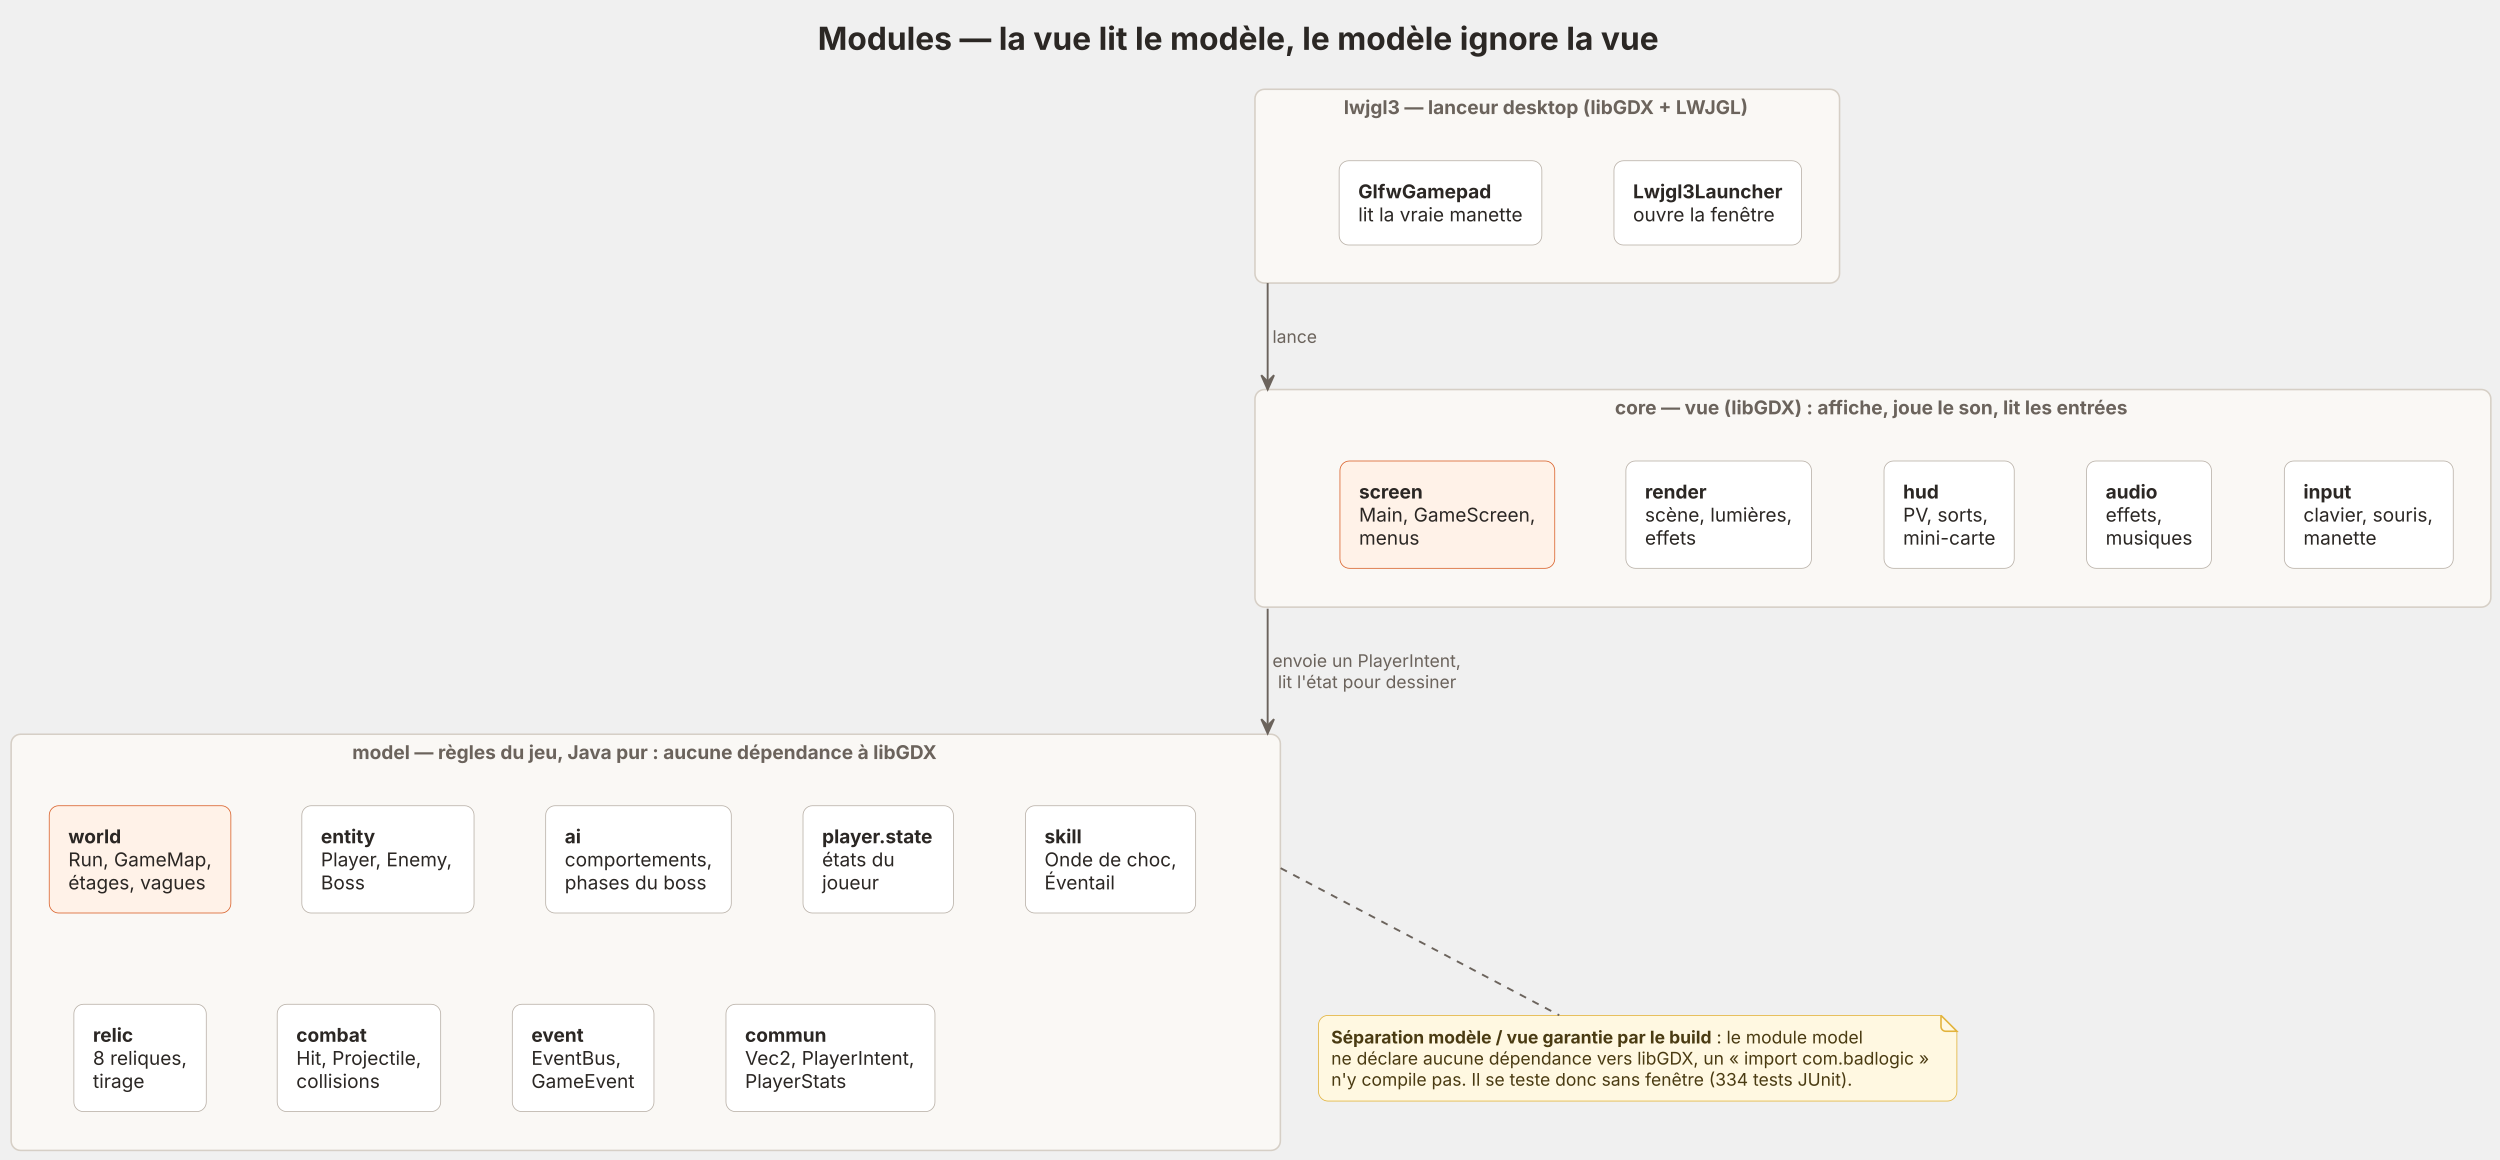
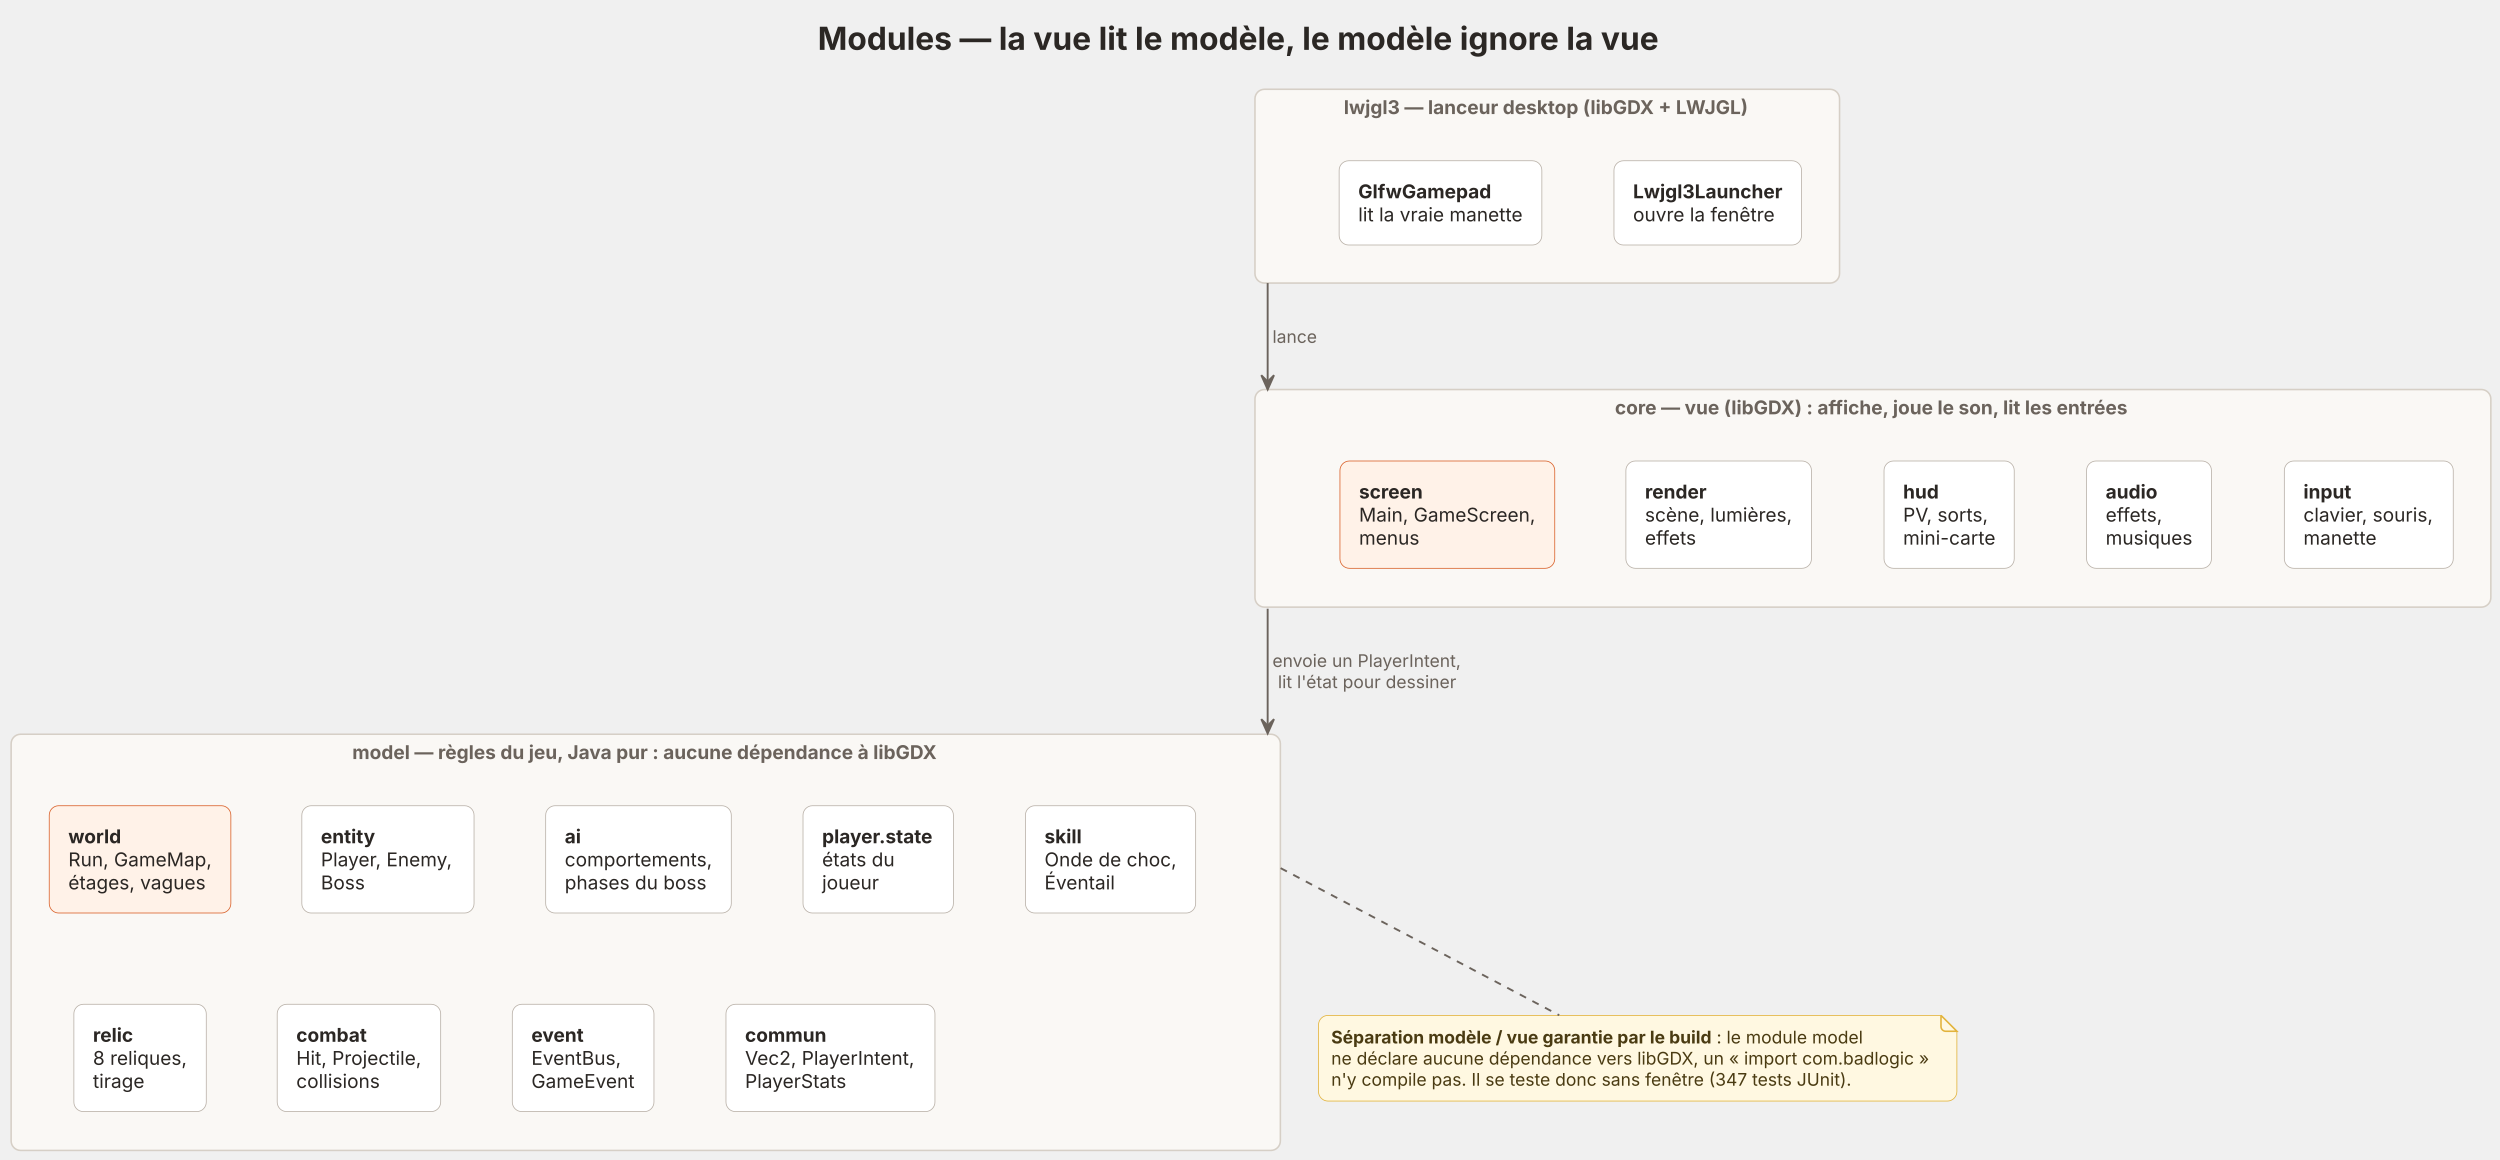
<svg xmlns="http://www.w3.org/2000/svg" contentStyleType="text/css" height="1140.625px" preserveAspectRatio="none" style="width:2459px;height:1140px;background:#FFFFFF;" version="1.1" viewBox="0 0 2459 1140" width="2459.375px" zoomAndPan="magnify">
  <defs />
  <g>
    <text fill="#2B2724" font-family="Inter" font-size="31.25" font-weight="bold" lengthAdjust="spacing" textLength="828.842" x="804.329" y="49.023">Modules — la vue lit le modèle, le modèle ignore la vue</text>
    <g id="cluster_L">
      <rect fill="#FAF8F5" height="190.625" rx="9.375" ry="9.375" style="stroke:#D6CFC6;stroke-width:1.562;" width="575" x="1234.375" y="87.811" />
      <text fill="#6B635C" font-family="Inter" font-size="18.75" font-weight="bold" lengthAdjust="spacing" textLength="400.214" x="1321.768" y="112.225">lwjgl3 — lanceur desktop (libGDX + LWJGL)</text>
    </g>
    <g id="cluster_C">
      <rect fill="#FAF8F5" height="214.062" rx="9.375" ry="9.375" style="stroke:#D6CFC6;stroke-width:1.562;" width="1215.625" x="1234.375" y="383.124" />
      <text fill="#6B635C" font-family="Inter" font-size="18.75" font-weight="bold" lengthAdjust="spacing" textLength="507.449" x="1588.463" y="407.538">core — vue (libGDX) : affiche, joue le son, lit les entrées</text>
    </g>
    <g id="cluster_M">
      <rect fill="#FAF8F5" height="409.375" rx="9.375" ry="9.375" style="stroke:#D6CFC6;stroke-width:1.562;" width="1248.438" x="10.938" y="722.186" />
      <text fill="#6B635C" font-family="Inter" font-size="18.75" font-weight="bold" lengthAdjust="spacing" textLength="577.377" x="346.468" y="746.6">model — règles du jeu, Java pur : aucune dépendance à libGDX</text>
    </g>
    <g id="elem_L1">
      <rect fill="#FFFFFF" height="82.874" rx="9.375" ry="9.375" style="stroke:#B9B1A8;stroke-width:0.781;" width="184.497" x="1587.5" y="158.124" />
      <text fill="#2B2724" font-family="Inter" font-size="18.75" font-weight="bold" lengthAdjust="spacing" textLength="146.997" x="1606.25" y="195.038">Lwjgl3Launcher</text>
      <text fill="#2B2724" font-family="Inter" font-size="18.75" lengthAdjust="spacing" textLength="140.478" x="1606.25" y="217.725">ouvre la fenêtre</text>
    </g>
    <g id="elem_L2">
      <rect fill="#FFFFFF" height="82.874" rx="9.375" ry="9.375" style="stroke:#B9B1A8;stroke-width:0.781;" width="199.365" x="1317.188" y="158.124" />
      <text fill="#2B2724" font-family="Inter" font-size="18.75" font-weight="bold" lengthAdjust="spacing" textLength="130.316" x="1335.938" y="195.038">GlfwGamepad</text>
      <text fill="#2B2724" font-family="Inter" font-size="18.75" lengthAdjust="spacing" textLength="161.865" x="1335.938" y="217.725">lit la vraie manette</text>
    </g>
    <g id="elem_C1">
      <rect fill="#FFF2E8" height="105.56" rx="9.375" ry="9.375" style="stroke:#D9622B;stroke-width:0.781;" width="211.276" x="1317.969" y="453.436" />
      <text fill="#2B2724" font-family="Inter" font-size="18.75" font-weight="bold" lengthAdjust="spacing" textLength="63.181" x="1336.719" y="490.35">screen</text>
      <text fill="#2B2724" font-family="Inter" font-size="18.75" lengthAdjust="spacing" textLength="173.776" x="1336.719" y="513.037">Main, GameScreen,</text>
      <text fill="#2B2724" font-family="Inter" font-size="18.75" lengthAdjust="spacing" textLength="59.418" x="1336.719" y="535.724">menus</text>
    </g>
    <g id="elem_C2">
      <rect fill="#FFFFFF" height="105.56" rx="9.375" ry="9.375" style="stroke:#B9B1A8;stroke-width:0.781;" width="182.538" x="1599.219" y="453.436" />
      <text fill="#2B2724" font-family="Inter" font-size="18.75" font-weight="bold" lengthAdjust="spacing" textLength="61.102" x="1617.969" y="490.35">render</text>
      <text fill="#2B2724" font-family="Inter" font-size="18.75" lengthAdjust="spacing" textLength="145.038" x="1617.969" y="513.037">scène, lumières,</text>
      <text fill="#2B2724" font-family="Inter" font-size="18.75" lengthAdjust="spacing" textLength="51.773" x="1617.969" y="535.724">effets</text>
    </g>
    <g id="elem_C3">
      <rect fill="#FFFFFF" height="105.56" rx="9.375" ry="9.375" style="stroke:#B9B1A8;stroke-width:0.781;" width="128.073" x="1853.125" y="453.436" />
      <text fill="#2B2724" font-family="Inter" font-size="18.75" font-weight="bold" lengthAdjust="spacing" textLength="35.165" x="1871.875" y="490.35">hud</text>
      <text fill="#2B2724" font-family="Inter" font-size="18.75" lengthAdjust="spacing" textLength="85.217" x="1871.875" y="513.037">PV, sorts,</text>
      <text fill="#2B2724" font-family="Inter" font-size="18.75" lengthAdjust="spacing" textLength="90.573" x="1871.875" y="535.724">mini-carte</text>
    </g>
    <g id="elem_C4">
      <rect fill="#FFFFFF" height="105.56" rx="9.375" ry="9.375" style="stroke:#B9B1A8;stroke-width:0.781;" width="122.846" x="2052.344" y="453.436" />
      <text fill="#2B2724" font-family="Inter" font-size="18.75" font-weight="bold" lengthAdjust="spacing" textLength="50.958" x="2071.094" y="490.35">audio</text>
      <text fill="#2B2724" font-family="Inter" font-size="18.75" lengthAdjust="spacing" textLength="57.175" x="2071.094" y="513.037">effets,</text>
      <text fill="#2B2724" font-family="Inter" font-size="18.75" lengthAdjust="spacing" textLength="85.346" x="2071.094" y="535.724">musiques</text>
    </g>
    <g id="elem_C5">
      <rect fill="#FFFFFF" height="105.56" rx="9.375" ry="9.375" style="stroke:#B9B1A8;stroke-width:0.781;" width="166.15" x="2246.875" y="453.436" />
      <text fill="#2B2724" font-family="Inter" font-size="18.75" font-weight="bold" lengthAdjust="spacing" textLength="47.113" x="2265.625" y="490.35">input</text>
      <text fill="#2B2724" font-family="Inter" font-size="18.75" lengthAdjust="spacing" textLength="128.65" x="2265.625" y="513.037">clavier, souris,</text>
      <text fill="#2B2724" font-family="Inter" font-size="18.75" lengthAdjust="spacing" textLength="72.162" x="2265.625" y="535.724">manette</text>
    </g>
    <g id="elem_M1">
      <rect fill="#FFF2E8" height="105.56" rx="9.375" ry="9.375" style="stroke:#D9622B;stroke-width:0.781;" width="178.629" x="48.438" y="792.499" />
      <text fill="#2B2724" font-family="Inter" font-size="18.75" font-weight="bold" lengthAdjust="spacing" textLength="51.974" x="67.188" y="829.413">world</text>
      <text fill="#2B2724" font-family="Inter" font-size="18.75" lengthAdjust="spacing" textLength="141.129" x="67.188" y="852.1">Run, GameMap,</text>
      <text fill="#2B2724" font-family="Inter" font-size="18.75" lengthAdjust="spacing" textLength="135.077" x="67.188" y="874.786">étages, vagues</text>
    </g>
    <g id="elem_M2">
      <rect fill="#FFFFFF" height="105.56" rx="9.375" ry="9.375" style="stroke:#B9B1A8;stroke-width:0.781;" width="169.391" x="296.875" y="792.499" />
      <text fill="#2B2724" font-family="Inter" font-size="18.75" font-weight="bold" lengthAdjust="spacing" textLength="52.945" x="315.625" y="829.413">entity</text>
      <text fill="#2B2724" font-family="Inter" font-size="18.75" lengthAdjust="spacing" textLength="131.891" x="315.625" y="852.1">Player, Enemy,</text>
      <text fill="#2B2724" font-family="Inter" font-size="18.75" lengthAdjust="spacing" textLength="43.304" x="315.625" y="874.786">Boss</text>
    </g>
    <g id="elem_M3">
      <rect fill="#FFFFFF" height="105.56" rx="9.375" ry="9.375" style="stroke:#B9B1A8;stroke-width:0.781;" width="182.593" x="536.719" y="792.499" />
      <text fill="#2B2724" font-family="Inter" font-size="18.75" font-weight="bold" lengthAdjust="spacing" textLength="15.967" x="555.469" y="829.413">ai</text>
      <text fill="#2B2724" font-family="Inter" font-size="18.75" lengthAdjust="spacing" textLength="145.093" x="555.469" y="852.1">comportements,</text>
      <text fill="#2B2724" font-family="Inter" font-size="18.75" lengthAdjust="spacing" textLength="139.453" x="555.469" y="874.786">phases du boss</text>
    </g>
    <g id="elem_M4">
      <rect fill="#FFFFFF" height="105.56" rx="9.375" ry="9.375" style="stroke:#B9B1A8;stroke-width:0.781;" width="147.931" x="789.844" y="792.499" />
      <text fill="#2B2724" font-family="Inter" font-size="18.75" font-weight="bold" lengthAdjust="spacing" textLength="110.431" x="808.594" y="829.413">player.state</text>
      <text fill="#2B2724" font-family="Inter" font-size="18.75" lengthAdjust="spacing" textLength="71.466" x="808.594" y="852.1">états du</text>
      <text fill="#2B2724" font-family="Inter" font-size="18.75" lengthAdjust="spacing" textLength="55.948" x="808.594" y="874.786">joueur</text>
    </g>
    <g id="elem_M5">
      <rect fill="#FFFFFF" height="105.56" rx="9.375" ry="9.375" style="stroke:#B9B1A8;stroke-width:0.781;" width="167.441" x="1008.594" y="792.499" />
      <text fill="#2B2724" font-family="Inter" font-size="18.75" font-weight="bold" lengthAdjust="spacing" textLength="36.621" x="1027.344" y="829.413">skill</text>
      <text fill="#2B2724" font-family="Inter" font-size="18.75" lengthAdjust="spacing" textLength="129.941" x="1027.344" y="852.1">Onde de choc,</text>
      <text fill="#2B2724" font-family="Inter" font-size="18.75" lengthAdjust="spacing" textLength="69.562" x="1027.344" y="874.786">Éventail</text>
    </g>
    <g id="elem_M6">
      <rect fill="#FFFFFF" height="105.56" rx="9.375" ry="9.375" style="stroke:#B9B1A8;stroke-width:0.781;" width="130.243" x="72.656" y="987.811" />
      <text fill="#2B2724" font-family="Inter" font-size="18.75" font-weight="bold" lengthAdjust="spacing" textLength="39.999" x="91.406" y="1024.725">relic</text>
      <text fill="#2B2724" font-family="Inter" font-size="18.75" lengthAdjust="spacing" textLength="92.743" x="91.406" y="1047.412">8 reliques,</text>
      <text fill="#2B2724" font-family="Inter" font-size="18.75" lengthAdjust="spacing" textLength="50.693" x="91.406" y="1070.099">tirage</text>
    </g>
    <g id="elem_M7">
      <rect fill="#FFFFFF" height="105.56" rx="9.375" ry="9.375" style="stroke:#B9B1A8;stroke-width:0.781;" width="160.794" x="272.656" y="987.811" />
      <text fill="#2B2724" font-family="Inter" font-size="18.75" font-weight="bold" lengthAdjust="spacing" textLength="69.214" x="291.406" y="1024.725">combat</text>
      <text fill="#2B2724" font-family="Inter" font-size="18.75" lengthAdjust="spacing" textLength="123.294" x="291.406" y="1047.412">Hit, Projectile,</text>
      <text fill="#2B2724" font-family="Inter" font-size="18.75" lengthAdjust="spacing" textLength="82.233" x="291.406" y="1070.099">collisions</text>
    </g>
    <g id="elem_M8">
      <rect fill="#FFFFFF" height="105.56" rx="9.375" ry="9.375" style="stroke:#B9B1A8;stroke-width:0.781;" width="139.325" x="503.906" y="987.811" />
      <text fill="#2B2724" font-family="Inter" font-size="18.75" font-weight="bold" lengthAdjust="spacing" textLength="52.121" x="522.656" y="1024.725">event</text>
      <text fill="#2B2724" font-family="Inter" font-size="18.75" lengthAdjust="spacing" textLength="88.605" x="522.656" y="1047.412">EventBus,</text>
      <text fill="#2B2724" font-family="Inter" font-size="18.75" lengthAdjust="spacing" textLength="101.825" x="522.656" y="1070.099">GameEvent</text>
    </g>
    <g id="elem_M9">
      <rect fill="#FFFFFF" height="105.56" rx="9.375" ry="9.375" style="stroke:#B9B1A8;stroke-width:0.781;" width="205.554" x="714.062" y="987.811" />
      <text fill="#2B2724" font-family="Inter" font-size="18.75" font-weight="bold" lengthAdjust="spacing" textLength="80.1" x="732.812" y="1024.725">commun</text>
      <text fill="#2B2724" font-family="Inter" font-size="18.75" lengthAdjust="spacing" textLength="168.054" x="732.812" y="1047.412">Vec2, PlayerIntent,</text>
      <text fill="#2B2724" font-family="Inter" font-size="18.75" lengthAdjust="spacing" textLength="100.296" x="732.812" y="1070.099">PlayerStats</text>
    </g>
    <g id="elem_GMN35">
      <path d="M1296.875,1008.124 L1296.875,1073.637 A9.375,9.375 0 0 0 1306.25,1083.012 L1915.411,1083.012 A9.375,9.375 0 0 0 1924.786,1073.637 L1924.786,1014.374 L1909.161,998.749 L1306.25,998.749 A9.375,9.375 0 0 0 1296.875,1008.124 " fill="#FFF8E1" style="stroke:#E2B33C;stroke-width:0.781;" />
      <path d="M1909.161,998.749 L1909.161,1009.686 A4.688,4.688 0 0 0 1913.848,1014.374 L1924.786,1014.374 L1909.161,998.749 " fill="#FFF8E1" style="stroke:#E2B33C;stroke-width:1.562;" />
      <text fill="#4A3B12" font-family="Inter" font-size="17.188" font-weight="bold" lengthAdjust="spacing" textLength="374.181" x="1309.375" y="1026.337">Séparation modèle / vue garantie par le build</text>
      <text fill="#4A3B12" font-family="Inter" font-size="17.188" lengthAdjust="spacing" textLength="143.937" x="1688.39" y="1026.337">: le module model</text>
      <text fill="#4A3B12" font-family="Inter" font-size="17.188" lengthAdjust="spacing" textLength="588.848" x="1309.375" y="1047.133">ne déclare aucune dépendance vers libGDX, un « import com.badlogic »</text>
-       <text fill="#4A3B12" font-family="Inter" font-size="17.188" lengthAdjust="spacing" textLength="513.821" x="1309.375" y="1067.929">n'y compile pas. Il se teste donc sans fenêtre (334 tests JUnit).</text>
+       <text fill="#4A3B12" font-family="Inter" font-size="17.188" lengthAdjust="spacing" textLength="512.931" x="1309.375" y="1067.929">n'y compile pas. Il se teste donc sans fenêtre (347 tests JUnit).</text>
    </g>
    <g id="link_L_C">
      <path d="M1246.875,278.45 C1246.875,278.959 1246.875,279.469 1246.875,279.98 C1246.875,282.026 1246.875,284.095 1246.875,286.185 C1246.875,290.365 1246.875,294.629 1246.875,298.961 C1246.875,316.288 1246.875,334.694 1246.875,353.098 C1246.875,362.301 1246.875,371.503 1246.875,380.57 C1246.875,381.136 1246.875,381.703 1246.875,382.268 C1246.875,382.551 1246.875,373.459 1246.875,373.741 " fill="none" id="L-to-C" style="stroke:#6B635C;stroke-width:1.875;" />
      <polygon fill="#6B635C" points="1246.875,383.116,1253.125,369.054,1246.875,375.304,1240.625,369.054,1246.875,383.116" style="stroke:#6B635C;stroke-width:1.875;" />
      <text fill="#6B635C" font-family="Inter" font-size="17.188" lengthAdjust="spacing" textLength="43.808" x="1251.562" y="337.274">lance</text>
    </g>
    <g id="link_C_M">
      <path d="M1246.875,598.738 C1246.875,599.881 1246.875,601.03 1246.875,602.185 C1246.875,606.806 1246.875,611.52 1246.875,616.308 C1246.875,635.462 1246.875,655.808 1246.875,676.153 C1246.875,686.326 1246.875,696.498 1246.875,706.521 C1246.875,711.532 1246.875,707.131 1246.875,712.049 " fill="none" id="C-to-M" style="stroke:#6B635C;stroke-width:1.875;" />
      <polygon fill="#6B635C" points="1246.875,721.424,1253.125,707.362,1246.875,713.612,1240.625,707.362,1246.875,721.424" style="stroke:#6B635C;stroke-width:1.875;" />
      <text fill="#6B635C" font-family="Inter" font-size="17.188" lengthAdjust="spacing" textLength="186.394" x="1251.562" y="656.024">envoie un PlayerIntent,</text>
      <text fill="#6B635C" font-family="Inter" font-size="17.188" lengthAdjust="spacing" textLength="175.643" x="1256.938" y="676.82">lit l'état pour dessiner</text>
    </g>
    <g id="link_M_GMN35">
      <path d="M1259.617,853.912 C1260.397,854.323 1261.209,854.752 1262.052,855.197 C1263.74,856.088 1265.554,857.045 1267.487,858.066 C1271.354,860.107 1275.699,862.4 1280.463,864.915 C1299.521,874.975 1325.298,888.582 1354.1,903.786 C1411.703,934.194 1481.406,970.991 1533.656,998.577 " fill="none" id="M-GMN35" style="stroke:#6B635C;stroke-width:1.875;stroke-dasharray:7.0,7.0;" />
    </g>
  </g>
</svg>
